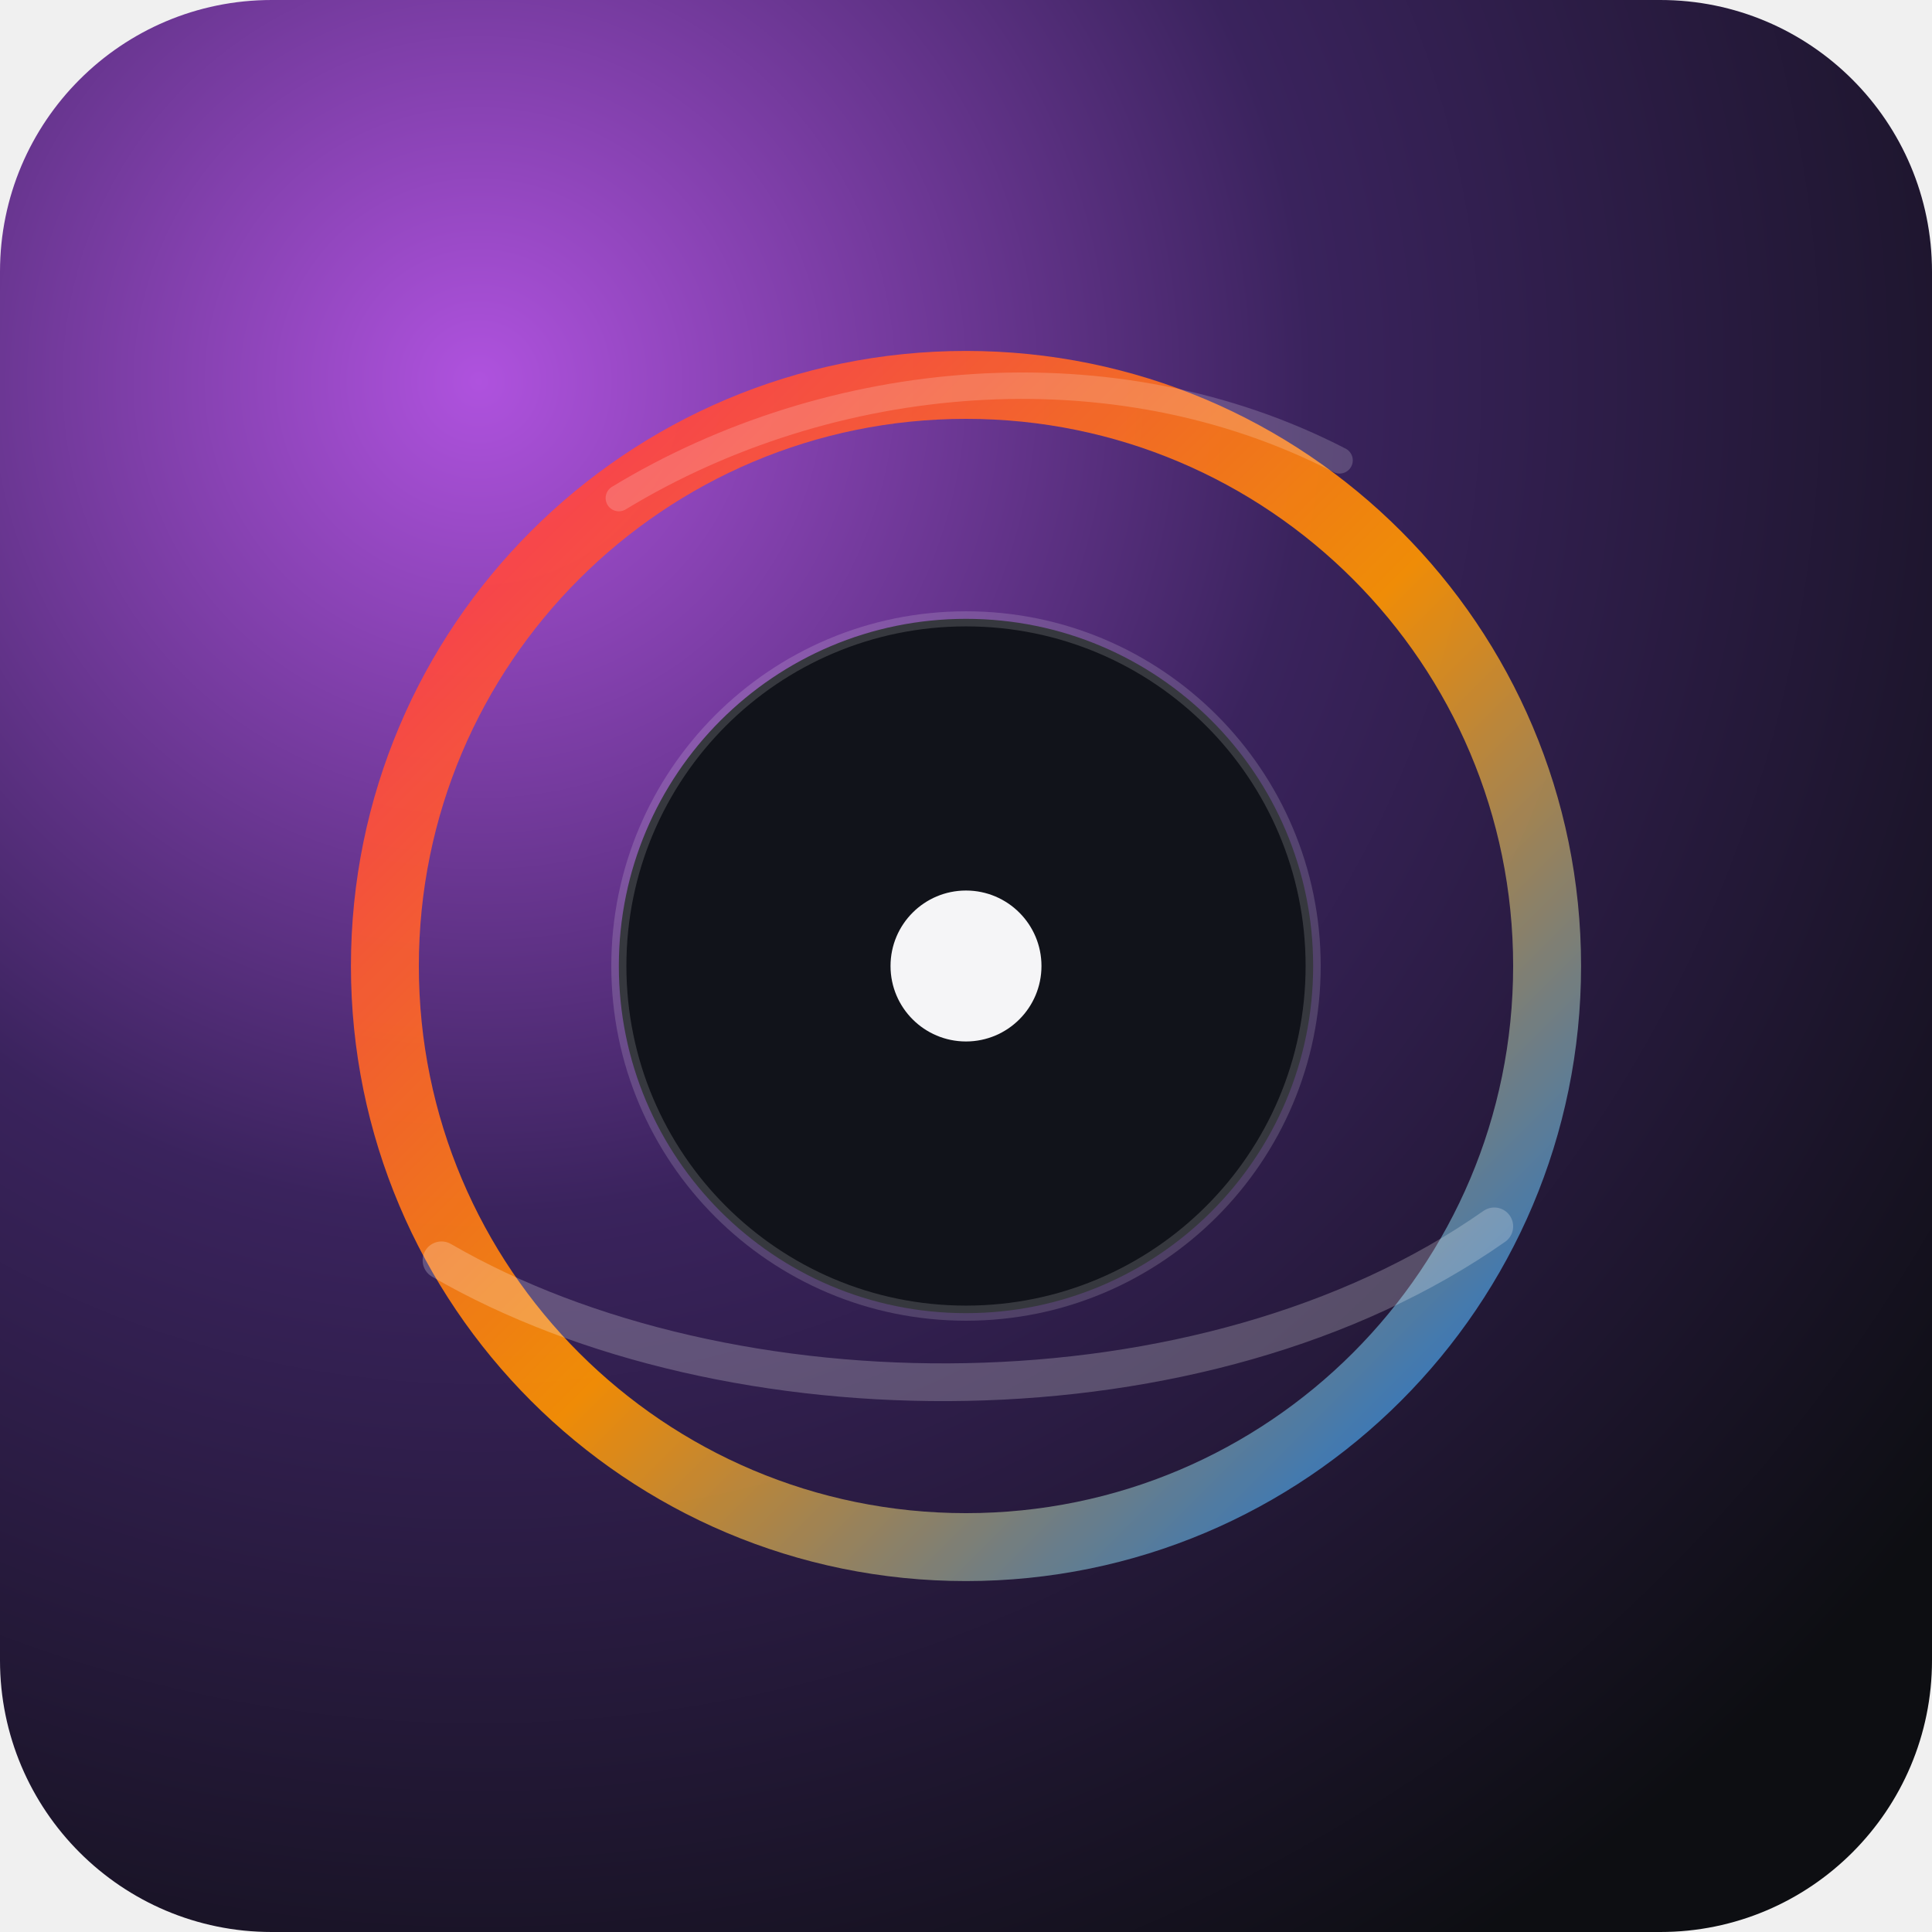
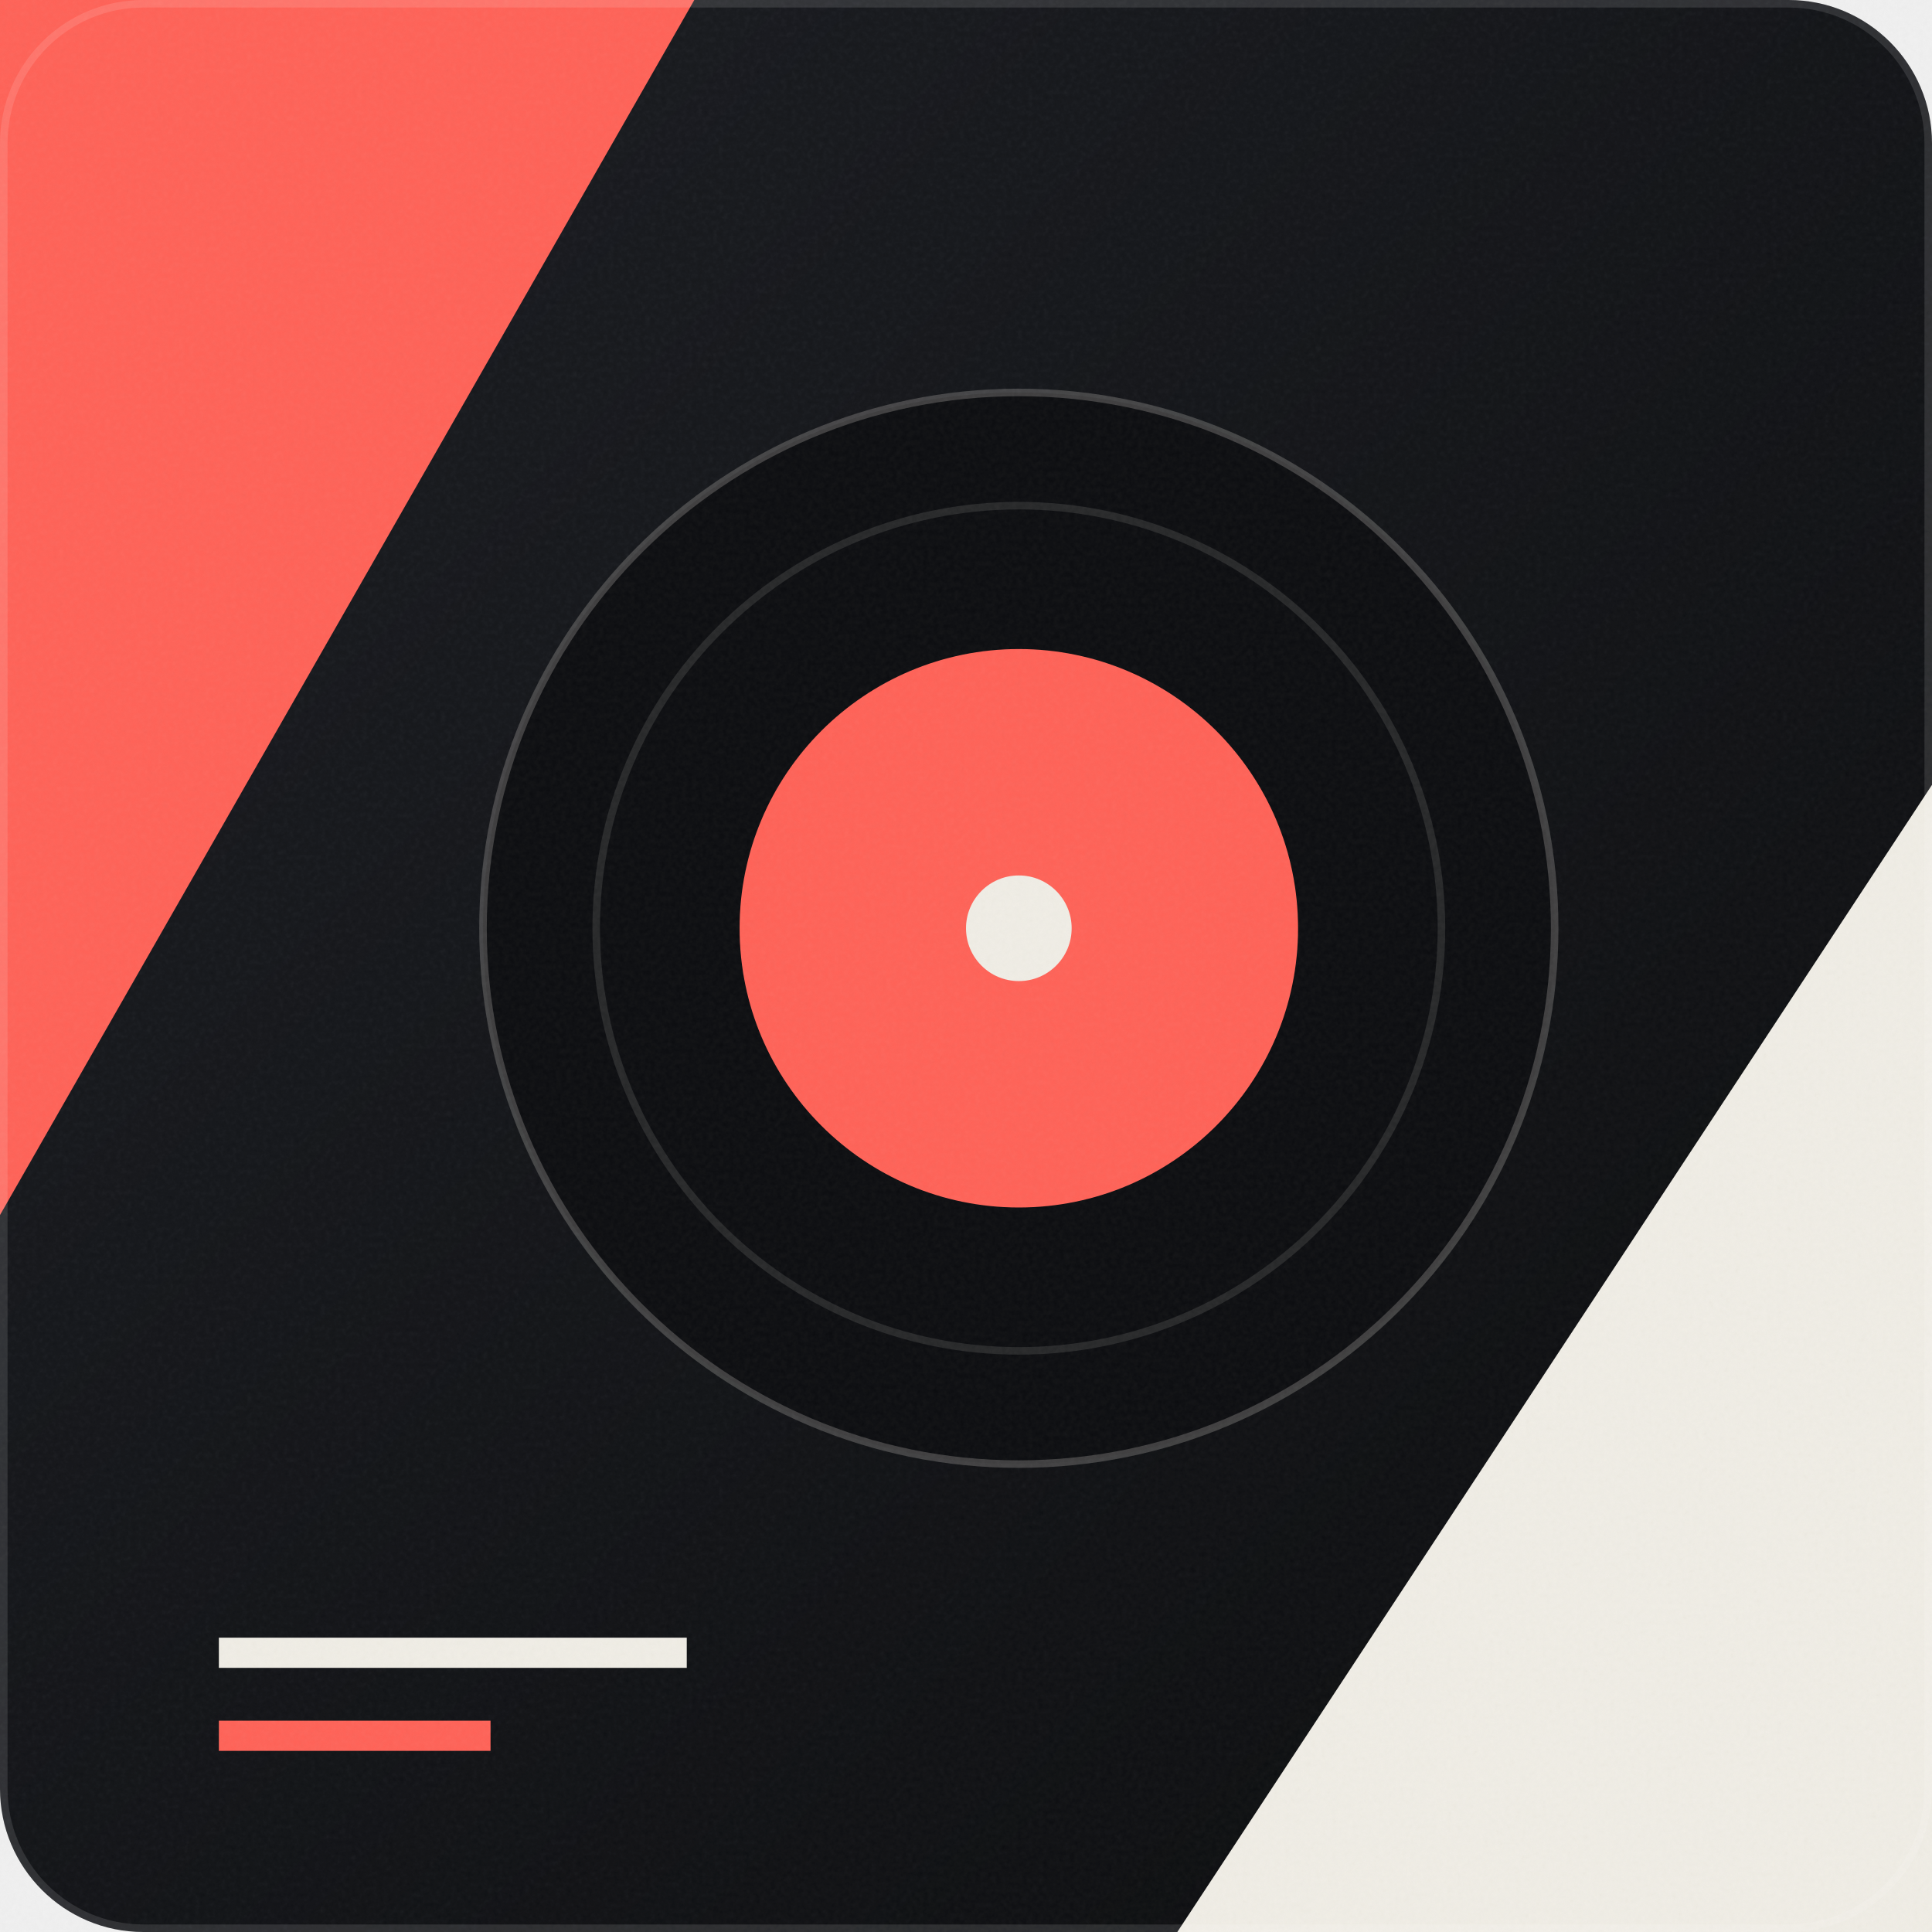
<svg xmlns="http://www.w3.org/2000/svg" viewBox="0 0 512 512" role="img" aria-labelledby="title desc">
  <defs>
-     <radialGradient id="bg" cx="25%" cy="20%" r="95%">
-       <stop offset="0" stop-color="#af52de" />
-       <stop offset="0.45" stop-color="#3a235d" />
-       <stop offset="1" stop-color="#0d0e12" />
-     </radialGradient>
-     <linearGradient id="orbit" x1="0" y1="0" x2="1" y2="1">
-       <stop stop-color="#ff2d55" />
-       <stop offset="0.52" stop-color="#ff9500" />
-       <stop offset="1" stop-color="#007aff" />
+     <linearGradient id="paper" x1="0" y1="0" x2="1" y2="1">
+       <stop stop-color="#191b20" />
+       <stop offset="1" stop-color="#090a0c" />
    </linearGradient>
+     <filter id="grain" x="-10%" y="-10%" width="120%" height="120%">
+       <feTurbulence type="fractalNoise" baseFrequency=".72" numOctaves="3" seed="11" result="noise" />
+       <feColorMatrix in="noise" type="saturate" values="0" />
+       <feComponentTransfer>
+         <feFuncA type="table" tableValues="0 .14" />
+       </feComponentTransfer>
+     </filter>
  </defs>
-   <rect width="512" height="512" rx="72" fill="url(#bg)" />
-   <circle cx="256" cy="256" r="154" fill="none" stroke="url(#orbit)" stroke-width="18" opacity=".92" />
-   <circle cx="256" cy="256" r="92" fill="#11131a" stroke="#fff" stroke-opacity=".16" stroke-width="4" />
-   <circle cx="256" cy="256" r="20" fill="#f5f5f7" />
-   <path d="M117 334c76 44 202 45 279-9" fill="none" stroke="#fff" stroke-opacity=".23" stroke-width="10" stroke-linecap="round" />
-   <path d="M164 132c56-34 131-41 191-10" fill="none" stroke="#fff" stroke-opacity=".18" stroke-width="7" stroke-linecap="round" />
+   <rect width="512" height="512" rx="38" fill="url(#paper)" />
+   <path d="M0 0h184L0 322z" fill="#ff6257" />
+   <path d="M512 512H312l200-304z" fill="#f0ede5" />
+   <circle cx="270" cy="246" r="142" fill="#0b0c0f" stroke="#f0ede5" stroke-opacity=".22" stroke-width="2" />
+   <circle cx="270" cy="246" r="112" fill="none" stroke="#f0ede5" stroke-opacity=".12" stroke-width="2" />
+   <circle cx="270" cy="246" r="74" fill="#ff6257" />
+   <circle cx="270" cy="246" r="14" fill="#f0ede5" />
+   <path d="M58 438h124" stroke="#f0ede5" stroke-width="8" />
+   <path d="M58 460h72" stroke="#ff6257" stroke-width="8" />
+   <rect width="512" height="512" rx="38" filter="url(#grain)" opacity=".42" />
+   <rect x="1" y="1" width="510" height="510" rx="37" fill="none" stroke="#fff" stroke-opacity=".12" stroke-width="2" />
</svg>
